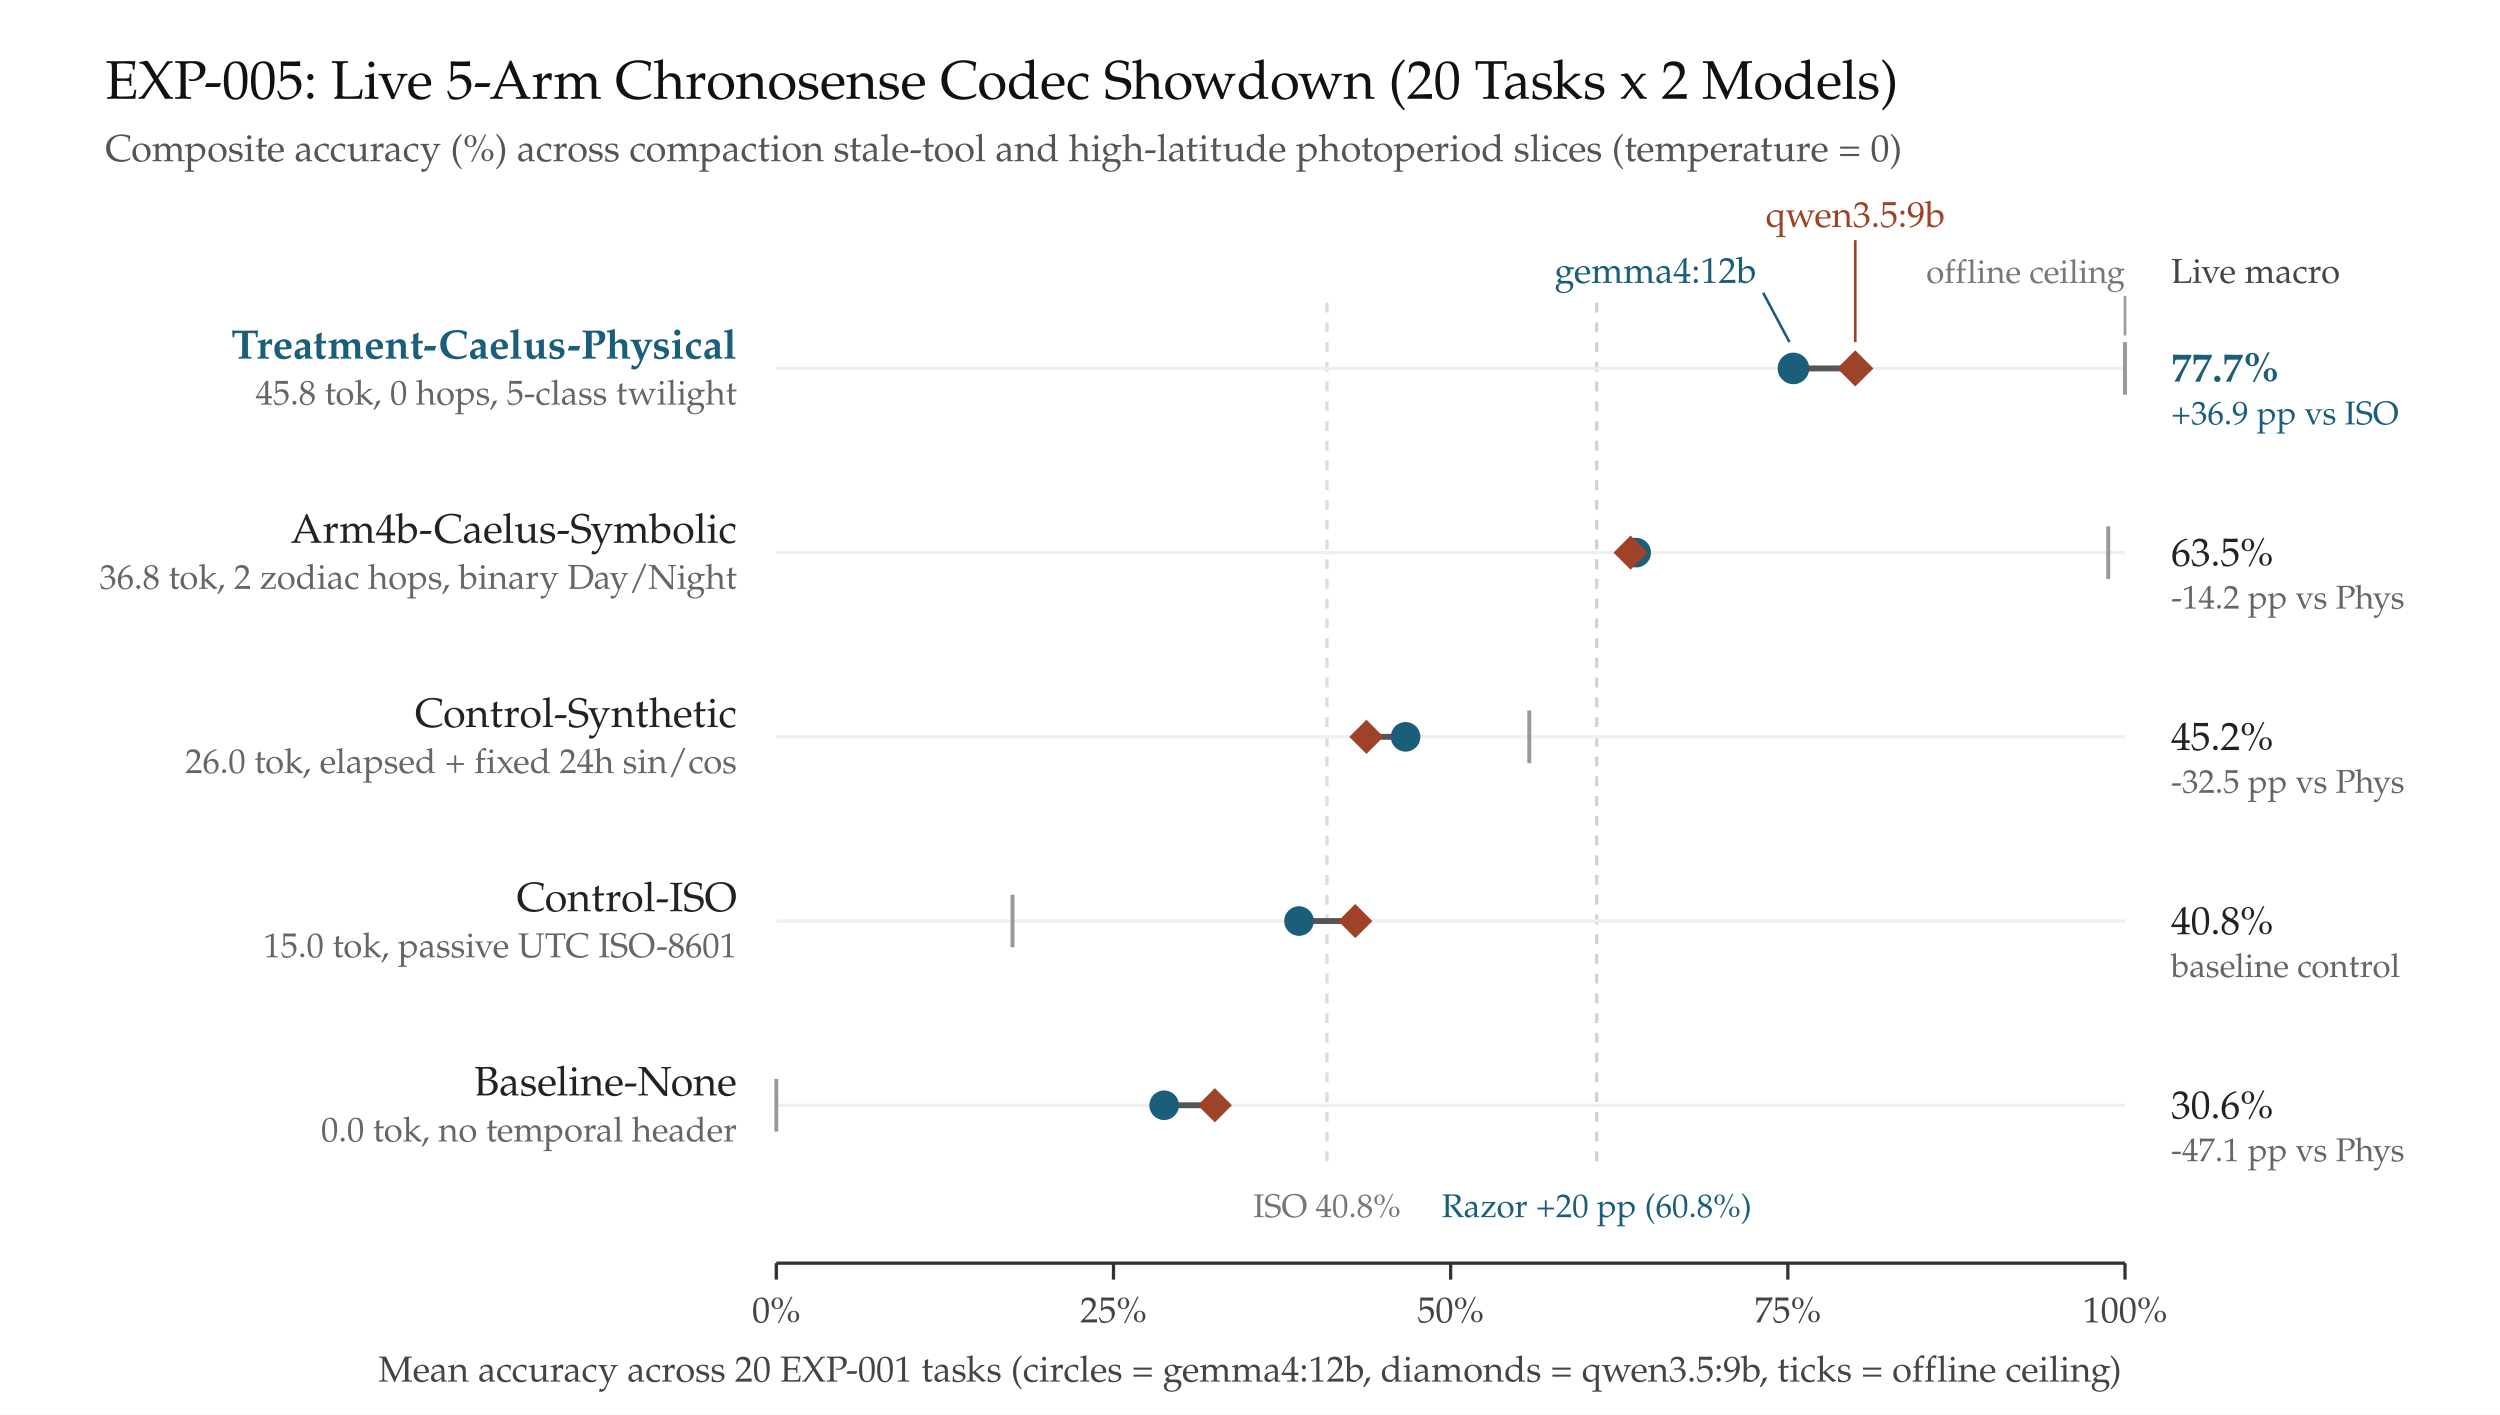
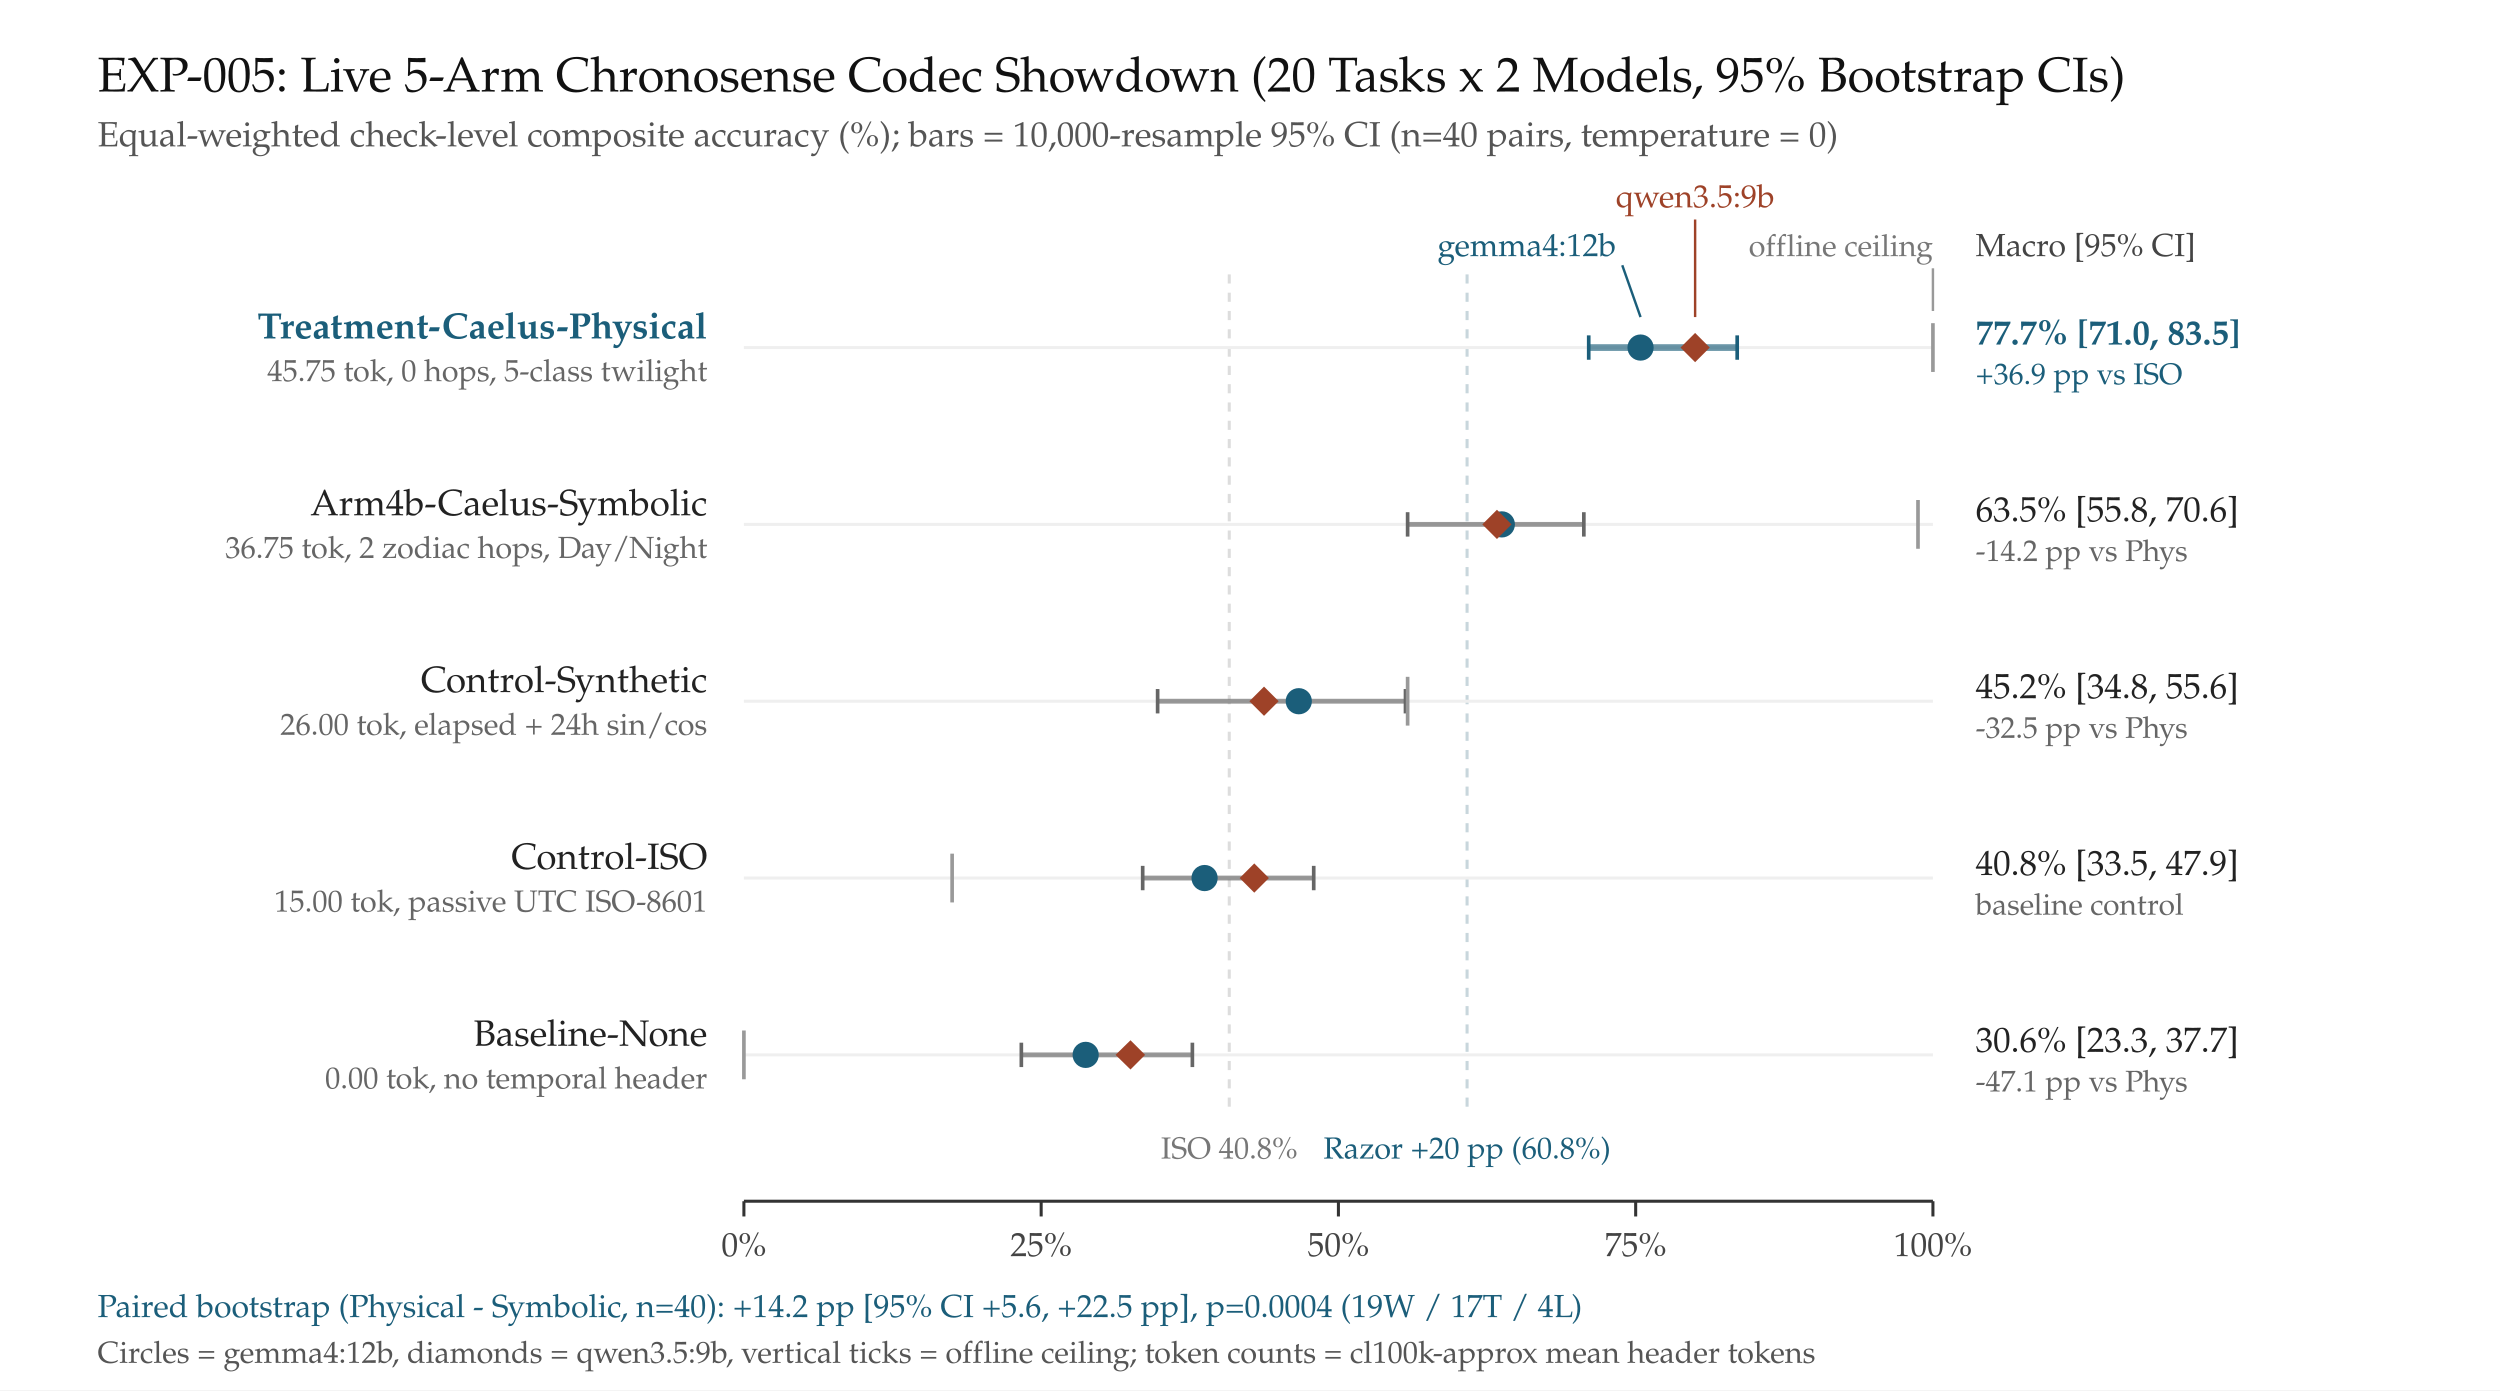
- <svg xmlns="http://www.w3.org/2000/svg" viewBox="0 0 760 430" font-family="et-book, ET-Bembo, Palatino, Georgia, serif" font-size="13">
-   <rect width="760" height="430" fill="#ffffff" />
-   <text x="32" y="30" font-size="16.5" fill="#111111">EXP-005: Live 5-Arm Chronosense Codec Showdown (20 Tasks x 2 Models)</text>
-   <text x="32" y="49" font-size="11.5" fill="#555555">Composite accuracy (%) across compaction stale-tool and high-latitude photoperiod slices (temperature = 0)</text>
-   <line x1="403.4" y1="92" x2="403.4" y2="356" stroke="#dddddd" stroke-width="1" stroke-dasharray="3,3" />
-   <line x1="485.4" y1="92" x2="485.4" y2="356" stroke="#c8d6dc" stroke-width="1" stroke-dasharray="3,3" />
-   <text x="403.4" y="370" text-anchor="middle" font-size="10" fill="#777777">ISO 40.8%</text>
-   <text x="485.4" y="370" text-anchor="middle" font-size="10" fill="#1b5e7a">Razor +20 pp (60.8%)</text>
-   <text x="564" y="69" text-anchor="middle" font-size="11" fill="#9e4228">qwen3.5:9b</text>
-   <line x1="564" y1="73" x2="564" y2="104" stroke="#9e4228" stroke-width="0.8" />
-   <text x="534" y="86" text-anchor="end" font-size="11" fill="#1b5e7a">gemma4:12b</text>
-   <line x1="536" y1="89" x2="544" y2="104" stroke="#1b5e7a" stroke-width="0.8" />
-   <text x="646" y="86" text-anchor="end" font-size="10" fill="#777777">offline ceiling</text>
-   <line x1="646" y1="90" x2="646" y2="102" stroke="#999999" stroke-width="0.8" />
-   <text x="660" y="86" text-anchor="start" font-size="10.5" fill="#444444">Live macro</text>
-   <text x="224" y="109" text-anchor="end" font-size="12.5" font-weight="bold" fill="#1b5e7a">Treatment-Caelus-Physical</text>
-   <text x="224" y="123" text-anchor="end" font-size="10.5" fill="#666666">45.8 tok, 0 hops, 5-class twilight</text>
-   <line x1="236" y1="112" x2="646" y2="112" stroke="#efefef" stroke-width="1" />
-   <line x1="545.2" y1="112" x2="564.0" y2="112" stroke="#555555" stroke-width="1.8" />
-   <line x1="646.0" y1="104" x2="646.0" y2="120" stroke="#999999" stroke-width="1.2" />
-   <circle cx="545.2" cy="112" r="4.8" fill="#1b5e7a" />
-   <polygon points="564.0,106.5 569.5,112 564.0,117.5 558.5,112" fill="#9e4228" />
-   <text x="660" y="116" text-anchor="start" font-size="12.5" font-weight="bold" fill="#1b5e7a">77.7%</text>
-   <text x="660" y="129" text-anchor="start" font-size="10" fill="#1b5e7a">+36.9 pp vs ISO</text>
-   <text x="224" y="165" text-anchor="end" font-size="12.5" fill="#222222">Arm4b-Caelus-Symbolic</text>
-   <text x="224" y="179" text-anchor="end" font-size="10.5" fill="#666666">36.8 tok, 2 zodiac hops, binary Day/Night</text>
-   <line x1="236" y1="168" x2="646" y2="168" stroke="#efefef" stroke-width="1" />
-   <line x1="495.7" y1="168" x2="497.4" y2="168" stroke="#555555" stroke-width="1.8" />
-   <line x1="640.9" y1="160" x2="640.9" y2="176" stroke="#999999" stroke-width="1.2" />
-   <circle cx="497.4" cy="168" r="4.5" fill="#1b5e7a" />
-   <polygon points="495.7,162.8 500.9,168 495.7,173.2 490.5,168" fill="#9e4228" />
-   <text x="660" y="172" text-anchor="start" font-size="12" fill="#222222">63.5%</text>
-   <text x="660" y="185" text-anchor="start" font-size="10" fill="#666666">-14.2 pp vs Phys</text>
-   <text x="224" y="221" text-anchor="end" font-size="12.5" fill="#222222">Control-Synthetic</text>
-   <text x="224" y="235" text-anchor="end" font-size="10.5" fill="#666666">26.0 tok, elapsed + fixed 24h sin/cos</text>
-   <line x1="236" y1="224" x2="646" y2="224" stroke="#efefef" stroke-width="1" />
-   <line x1="415.4" y1="224" x2="427.3" y2="224" stroke="#555555" stroke-width="1.8" />
-   <line x1="464.9" y1="216" x2="464.9" y2="232" stroke="#999999" stroke-width="1.2" />
-   <circle cx="427.3" cy="224" r="4.5" fill="#1b5e7a" />
-   <polygon points="415.4,218.8 420.6,224 415.4,229.2 410.2,224" fill="#9e4228" />
-   <text x="660" y="228" text-anchor="start" font-size="12" fill="#222222">45.2%</text>
-   <text x="660" y="241" text-anchor="start" font-size="10" fill="#666666">-32.5 pp vs Phys</text>
-   <text x="224" y="277" text-anchor="end" font-size="12.5" fill="#222222">Control-ISO</text>
-   <text x="224" y="291" text-anchor="end" font-size="10.5" fill="#666666">15.0 tok, passive UTC ISO-8601</text>
-   <line x1="236" y1="280" x2="646" y2="280" stroke="#efefef" stroke-width="1" />
-   <line x1="394.9" y1="280" x2="412.0" y2="280" stroke="#555555" stroke-width="1.8" />
-   <line x1="307.8" y1="272" x2="307.8" y2="288" stroke="#999999" stroke-width="1.2" />
-   <circle cx="394.9" cy="280" r="4.5" fill="#1b5e7a" />
-   <polygon points="412.0,274.8 417.2,280 412.0,285.2 406.8,280" fill="#9e4228" />
-   <text x="660" y="284" text-anchor="start" font-size="12" fill="#222222">40.8%</text>
-   <text x="660" y="297" text-anchor="start" font-size="10" fill="#666666">baseline control</text>
-   <text x="224" y="333" text-anchor="end" font-size="12.5" fill="#222222">Baseline-None</text>
-   <text x="224" y="347" text-anchor="end" font-size="10.5" fill="#666666">0.0 tok, no temporal header</text>
-   <line x1="236" y1="336" x2="646" y2="336" stroke="#efefef" stroke-width="1" />
-   <line x1="353.9" y1="336" x2="369.3" y2="336" stroke="#555555" stroke-width="1.8" />
-   <line x1="236.0" y1="328" x2="236.0" y2="344" stroke="#999999" stroke-width="1.2" />
-   <circle cx="353.9" cy="336" r="4.5" fill="#1b5e7a" />
-   <polygon points="369.3,330.8 374.5,336 369.3,341.2 364.1,336" fill="#9e4228" />
-   <text x="660" y="340" text-anchor="start" font-size="12" fill="#222222">30.6%</text>
-   <text x="660" y="353" text-anchor="start" font-size="10" fill="#666666">-47.1 pp vs Phys</text>
-   <line x1="236" y1="384" x2="646" y2="384" stroke="#333333" stroke-width="1" />
-   <line x1="236" y1="384" x2="236" y2="389" stroke="#333333" stroke-width="1" />
-   <line x1="338.5" y1="384" x2="338.5" y2="389" stroke="#333333" stroke-width="1" />
-   <line x1="441.0" y1="384" x2="441.0" y2="389" stroke="#333333" stroke-width="1" />
-   <line x1="543.5" y1="384" x2="543.5" y2="389" stroke="#333333" stroke-width="1" />
-   <line x1="646" y1="384" x2="646" y2="389" stroke="#333333" stroke-width="1" />
-   <text x="236" y="402" text-anchor="middle" font-size="11" fill="#444444">0%</text>
-   <text x="338.5" y="402" text-anchor="middle" font-size="11" fill="#444444">25%</text>
-   <text x="441.0" y="402" text-anchor="middle" font-size="11" fill="#444444">50%</text>
-   <text x="543.5" y="402" text-anchor="middle" font-size="11" fill="#444444">75%</text>
-   <text x="646" y="402" text-anchor="middle" font-size="11" fill="#444444">100%</text>
-   <text x="380" y="420" text-anchor="middle" font-size="11" fill="#444444">Mean accuracy across 20 EXP-001 tasks (circles = gemma4:12b, diamonds = qwen3.5:9b, ticks = offline ceiling)</text>
+ <svg xmlns="http://www.w3.org/2000/svg" viewBox="0 0 820 456" font-family="et-book, ET-Bembo, Palatino, Georgia, serif" font-size="13">
+   <rect width="820" height="456" fill="#ffffff" />
+   <text x="32" y="30" font-size="16" fill="#111111">EXP-005: Live 5-Arm Chronosense Codec Showdown (20 Tasks x 2 Models, 95% Bootstrap CIs)</text>
+   <text x="32" y="48" font-size="11.5" fill="#555555">Equal-weighted check-level composite accuracy (%); bars = 10,000-resample 95% CI (n=40 pairs, temperature = 0)</text>
+   <line x1="403.2" y1="90" x2="403.2" y2="366" stroke="#dddddd" stroke-width="1" stroke-dasharray="3,3" />
+   <line x1="481.2" y1="90" x2="481.2" y2="366" stroke="#c8d6dc" stroke-width="1" stroke-dasharray="3,3" />
+   <text x="403.2" y="380" text-anchor="middle" font-size="10" fill="#777777">ISO 40.8%</text>
+   <text x="481.2" y="380" text-anchor="middle" font-size="10" fill="#1b5e7a">Razor +20 pp (60.8%)</text>
+   <text x="556.0" y="68" text-anchor="middle" font-size="10.5" fill="#9e4228">qwen3.5:9b</text>
+   <line x1="556.0" y1="72" x2="556.0" y2="104" stroke="#9e4228" stroke-width="0.8" />
+   <text x="530.1" y="84" text-anchor="end" font-size="10.5" fill="#1b5e7a">gemma4:12b</text>
+   <line x1="532.1" y1="87" x2="538.1" y2="104" stroke="#1b5e7a" stroke-width="0.8" />
+   <text x="634.0" y="84" text-anchor="end" font-size="10" fill="#777777">offline ceiling</text>
+   <line x1="634.0" y1="88" x2="634.0" y2="102" stroke="#999999" stroke-width="0.8" />
+   <text x="648" y="84" text-anchor="start" font-size="10.5" fill="#444444">Macro [95% CI]</text>
+   <text x="232" y="111" text-anchor="end" font-size="12" font-weight="bold" fill="#1b5e7a">Treatment-Caelus-Physical</text>
+   <text x="232" y="125" text-anchor="end" font-size="10" fill="#666666">45.75 tok, 0 hops, 5-class twilight</text>
+   <line x1="244" y1="114" x2="634" y2="114" stroke="#efefef" stroke-width="1" />
+   <line x1="521.1" y1="114" x2="569.8" y2="114" stroke="#1b5e7a" stroke-width="2.2" opacity="0.65" />
+   <line x1="521.1" y1="110" x2="521.1" y2="118" stroke="#1b5e7a" stroke-width="1.2" />
+   <line x1="569.8" y1="110" x2="569.8" y2="118" stroke="#1b5e7a" stroke-width="1.2" />
+   <line x1="634.0" y1="106" x2="634.0" y2="122" stroke="#999999" stroke-width="1.2" />
+   <circle cx="538.1" cy="114" r="4.3" fill="#1b5e7a" />
+   <polygon points="556.0,109.2 560.8,114 556.0,118.8 551.2,114" fill="#9e4228" />
+   <text x="648" y="113" text-anchor="start" font-size="11.5" font-weight="bold" fill="#1b5e7a">77.7% [71.0, 83.5]</text>
+   <text x="648" y="126" text-anchor="start" font-size="9.8" fill="#1b5e7a">+36.9 pp vs ISO</text>
+   <text x="232" y="169" text-anchor="end" font-size="12" fill="#222222">Arm4b-Caelus-Symbolic</text>
+   <text x="232" y="183" text-anchor="end" font-size="10" fill="#666666">36.75 tok, 2 zodiac hops, Day/Night</text>
+   <line x1="244" y1="172" x2="634" y2="172" stroke="#efefef" stroke-width="1" />
+   <line x1="461.7" y1="172" x2="519.5" y2="172" stroke="#666666" stroke-width="1.6" opacity="0.65" />
+   <line x1="461.7" y1="168" x2="461.7" y2="176" stroke="#666666" stroke-width="1.2" />
+   <line x1="519.5" y1="168" x2="519.5" y2="176" stroke="#666666" stroke-width="1.2" />
+   <line x1="629.1" y1="164" x2="629.1" y2="180" stroke="#999999" stroke-width="1.2" />
+   <circle cx="492.6" cy="172" r="4.3" fill="#1b5e7a" />
+   <polygon points="491.0,167.2 495.8,172 491.0,176.8 486.2,172" fill="#9e4228" />
+   <text x="648" y="171" text-anchor="start" font-size="11.5" fill="#222222">63.5% [55.8, 70.6]</text>
+   <text x="648" y="184" text-anchor="start" font-size="9.8" fill="#666666">-14.2 pp vs Phys</text>
+   <text x="232" y="227" text-anchor="end" font-size="12" fill="#222222">Control-Synthetic</text>
+   <text x="232" y="241" text-anchor="end" font-size="10" fill="#666666">26.00 tok, elapsed + 24h sin/cos</text>
+   <line x1="244" y1="230" x2="634" y2="230" stroke="#efefef" stroke-width="1" />
+   <line x1="379.7" y1="230" x2="461.0" y2="230" stroke="#666666" stroke-width="1.6" opacity="0.65" />
+   <line x1="379.7" y1="226" x2="379.7" y2="234" stroke="#666666" stroke-width="1.2" />
+   <line x1="461.0" y1="226" x2="461.0" y2="234" stroke="#666666" stroke-width="1.2" />
+   <line x1="461.7" y1="222" x2="461.7" y2="238" stroke="#999999" stroke-width="1.2" />
+   <circle cx="426.0" cy="230" r="4.3" fill="#1b5e7a" />
+   <polygon points="414.6,225.2 419.4,230 414.6,234.8 409.8,230" fill="#9e4228" />
+   <text x="648" y="229" text-anchor="start" font-size="11.5" fill="#222222">45.2% [34.8, 55.6]</text>
+   <text x="648" y="242" text-anchor="start" font-size="9.8" fill="#666666">-32.5 pp vs Phys</text>
+   <text x="232" y="285" text-anchor="end" font-size="12" fill="#222222">Control-ISO</text>
+   <text x="232" y="299" text-anchor="end" font-size="10" fill="#666666">15.00 tok, passive UTC ISO-8601</text>
+   <line x1="244" y1="288" x2="634" y2="288" stroke="#efefef" stroke-width="1" />
+   <line x1="374.8" y1="288" x2="430.9" y2="288" stroke="#666666" stroke-width="1.6" opacity="0.65" />
+   <line x1="374.8" y1="284" x2="374.8" y2="292" stroke="#666666" stroke-width="1.2" />
+   <line x1="430.9" y1="284" x2="430.9" y2="292" stroke="#666666" stroke-width="1.2" />
+   <line x1="312.3" y1="280" x2="312.3" y2="296" stroke="#999999" stroke-width="1.2" />
+   <circle cx="395.1" cy="288" r="4.3" fill="#1b5e7a" />
+   <polygon points="411.4,283.2 416.2,288 411.4,292.8 406.6,288" fill="#9e4228" />
+   <text x="648" y="287" text-anchor="start" font-size="11.5" fill="#222222">40.8% [33.5, 47.9]</text>
+   <text x="648" y="300" text-anchor="start" font-size="9.8" fill="#666666">baseline control</text>
+   <text x="232" y="343" text-anchor="end" font-size="12" fill="#222222">Baseline-None</text>
+   <text x="232" y="357" text-anchor="end" font-size="10" fill="#666666">0.00 tok, no temporal header</text>
+   <line x1="244" y1="346" x2="634" y2="346" stroke="#efefef" stroke-width="1" />
+   <line x1="335.0" y1="346" x2="391.1" y2="346" stroke="#666666" stroke-width="1.6" opacity="0.65" />
+   <line x1="335.0" y1="342" x2="335.0" y2="350" stroke="#666666" stroke-width="1.2" />
+   <line x1="391.1" y1="342" x2="391.1" y2="350" stroke="#666666" stroke-width="1.2" />
+   <line x1="244.0" y1="338" x2="244.0" y2="354" stroke="#999999" stroke-width="1.2" />
+   <circle cx="356.1" cy="346" r="4.3" fill="#1b5e7a" />
+   <polygon points="370.8,341.2 375.6,346 370.8,350.8 365.9,346" fill="#9e4228" />
+   <text x="648" y="345" text-anchor="start" font-size="11.5" fill="#222222">30.6% [23.3, 37.7]</text>
+   <text x="648" y="358" text-anchor="start" font-size="9.8" fill="#666666">-47.1 pp vs Phys</text>
+   <line x1="244" y1="394" x2="634" y2="394" stroke="#333333" stroke-width="1" />
+   <line x1="244.0" y1="394" x2="244.0" y2="399" stroke="#333333" stroke-width="1" />
+   <text x="244.0" y="412" text-anchor="middle" font-size="11" fill="#444444">0%</text>
+   <line x1="341.5" y1="394" x2="341.5" y2="399" stroke="#333333" stroke-width="1" />
+   <text x="341.5" y="412" text-anchor="middle" font-size="11" fill="#444444">25%</text>
+   <line x1="439.0" y1="394" x2="439.0" y2="399" stroke="#333333" stroke-width="1" />
+   <text x="439.0" y="412" text-anchor="middle" font-size="11" fill="#444444">50%</text>
+   <line x1="536.5" y1="394" x2="536.5" y2="399" stroke="#333333" stroke-width="1" />
+   <text x="536.5" y="412" text-anchor="middle" font-size="11" fill="#444444">75%</text>
+   <line x1="634.0" y1="394" x2="634.0" y2="399" stroke="#333333" stroke-width="1" />
+   <text x="634.0" y="412" text-anchor="middle" font-size="11" fill="#444444">100%</text>
+   <text x="32" y="432" font-size="10.5" fill="#1b5e7a">Paired bootstrap (Physical - Symbolic, n=40): +14.2 pp [95% CI +5.6, +22.5 pp], p=0.0004 (19W / 17T / 4L)</text>
+   <text x="32" y="447" font-size="10" fill="#555555">Circles = gemma4:12b, diamonds = qwen3.5:9b, vertical ticks = offline ceiling; token counts = cl100k-approx mean header tokens</text>
</svg>
